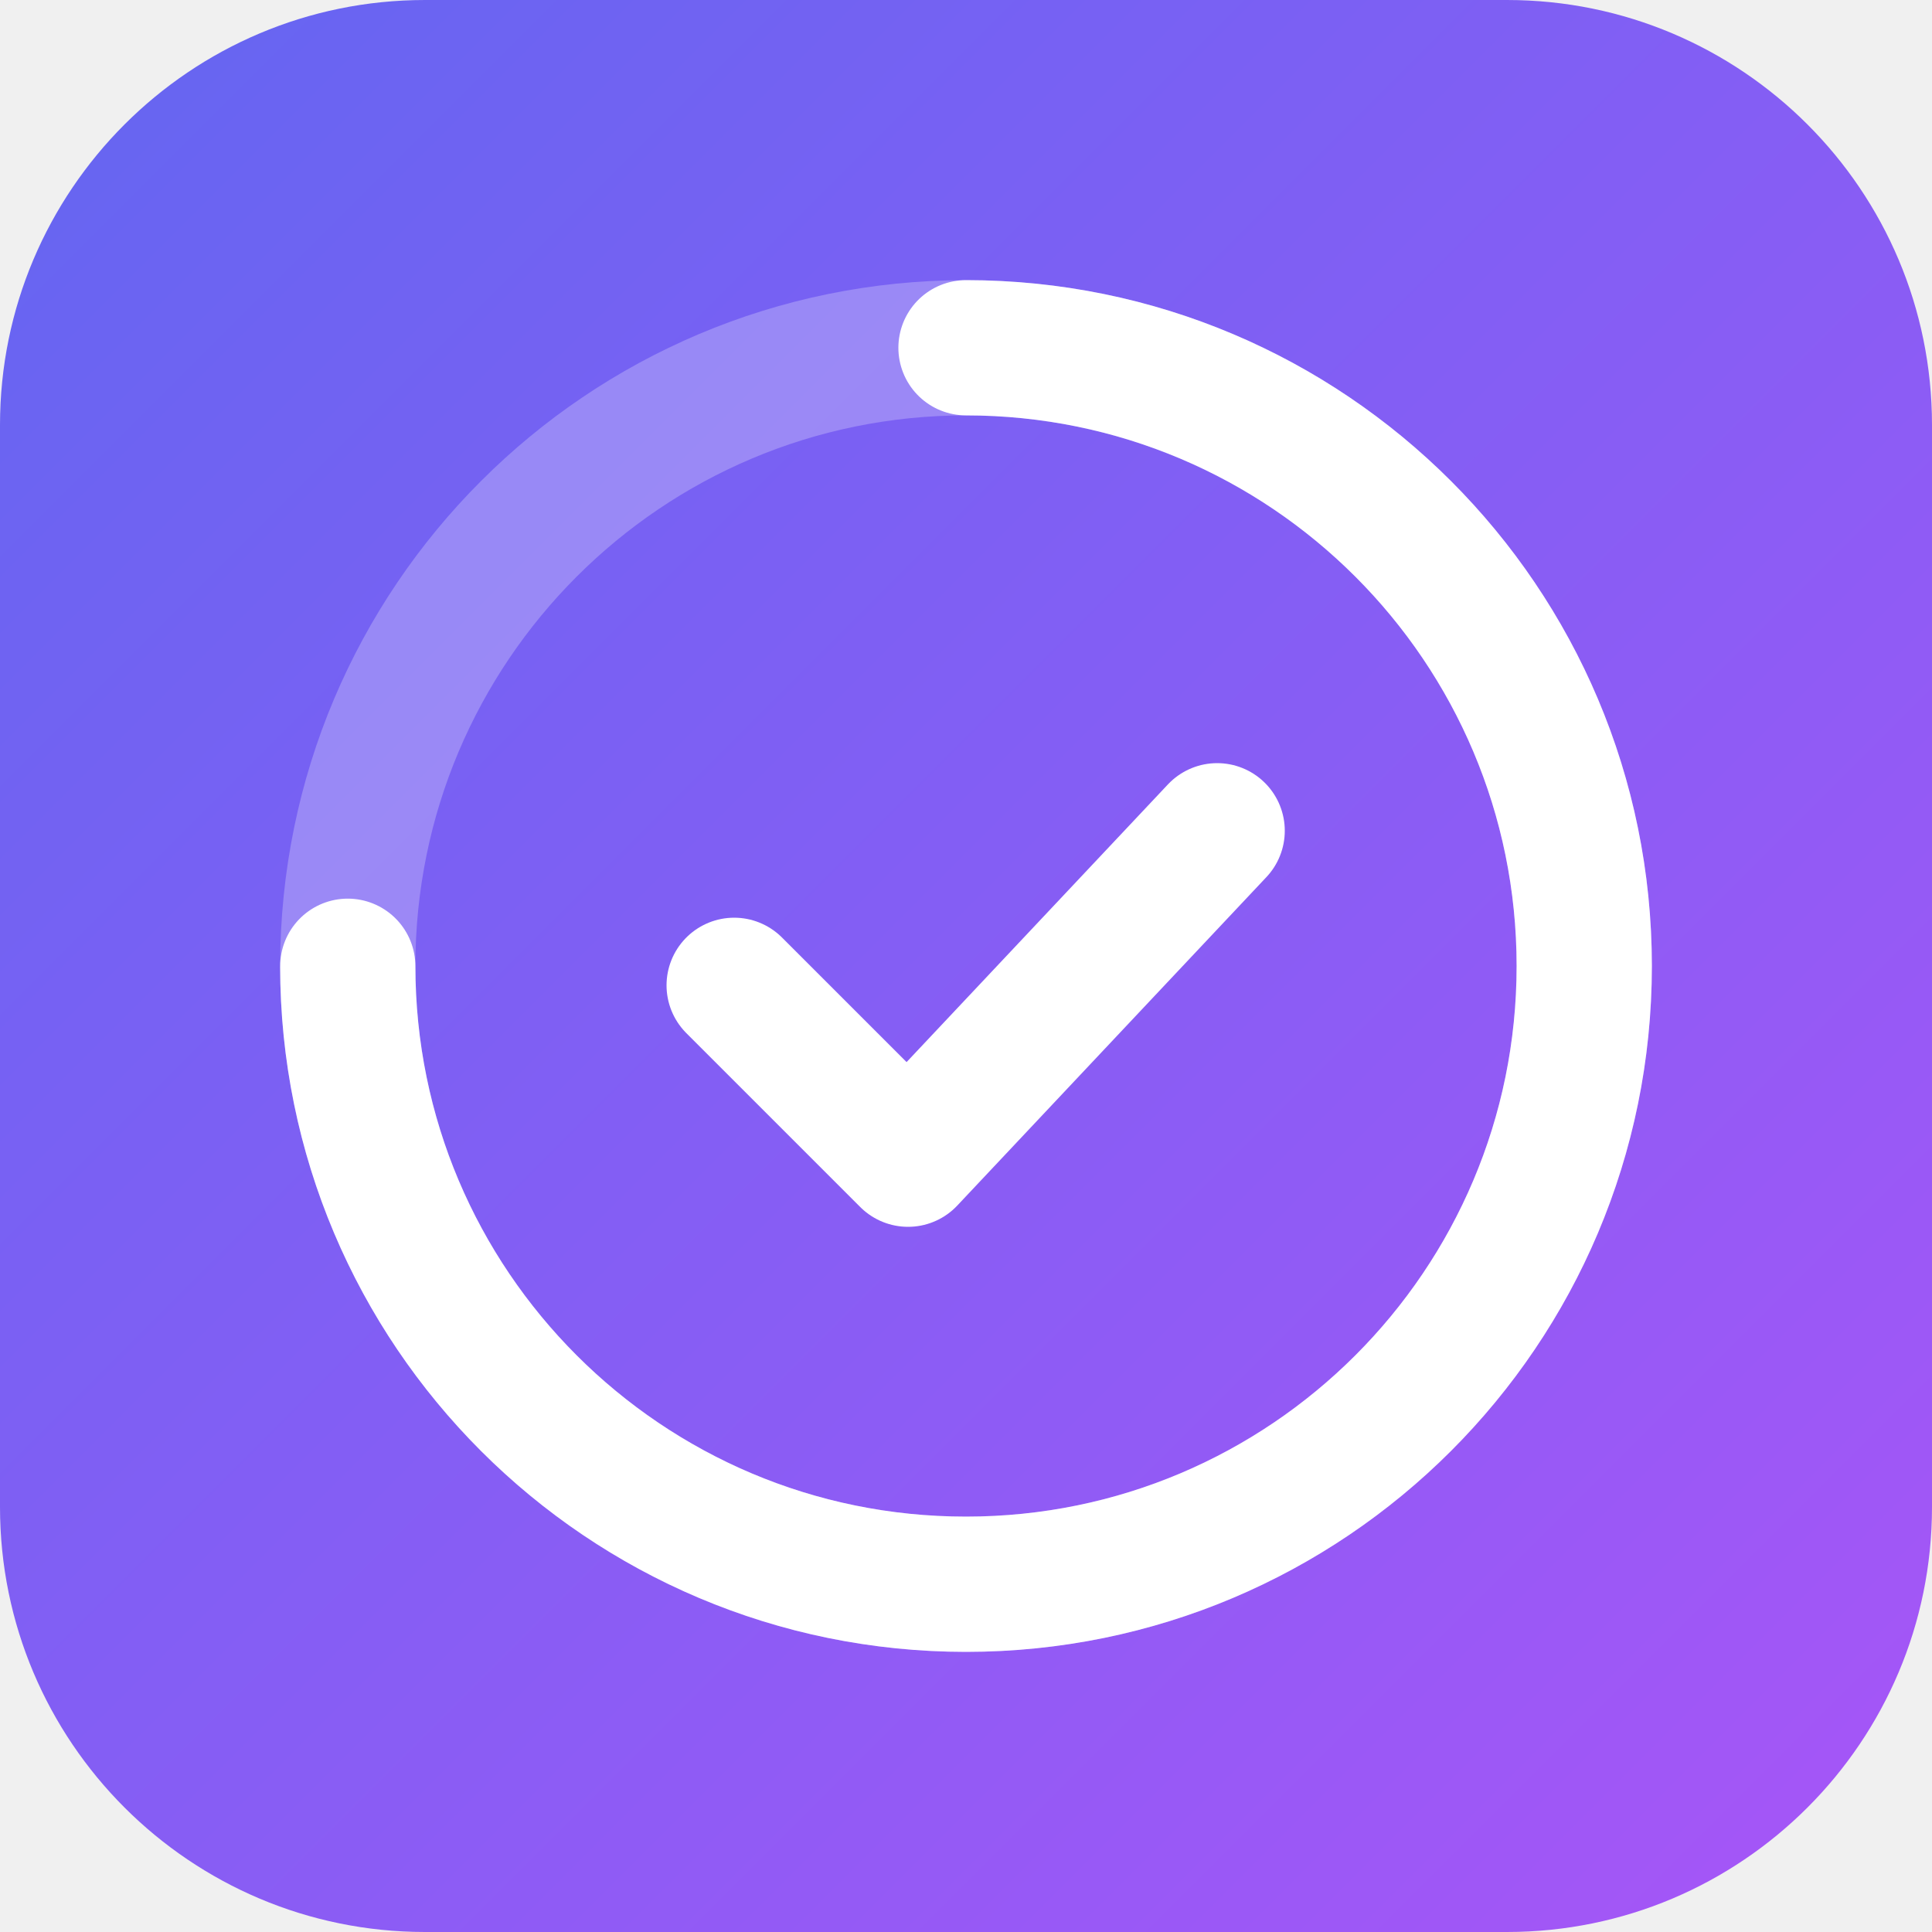
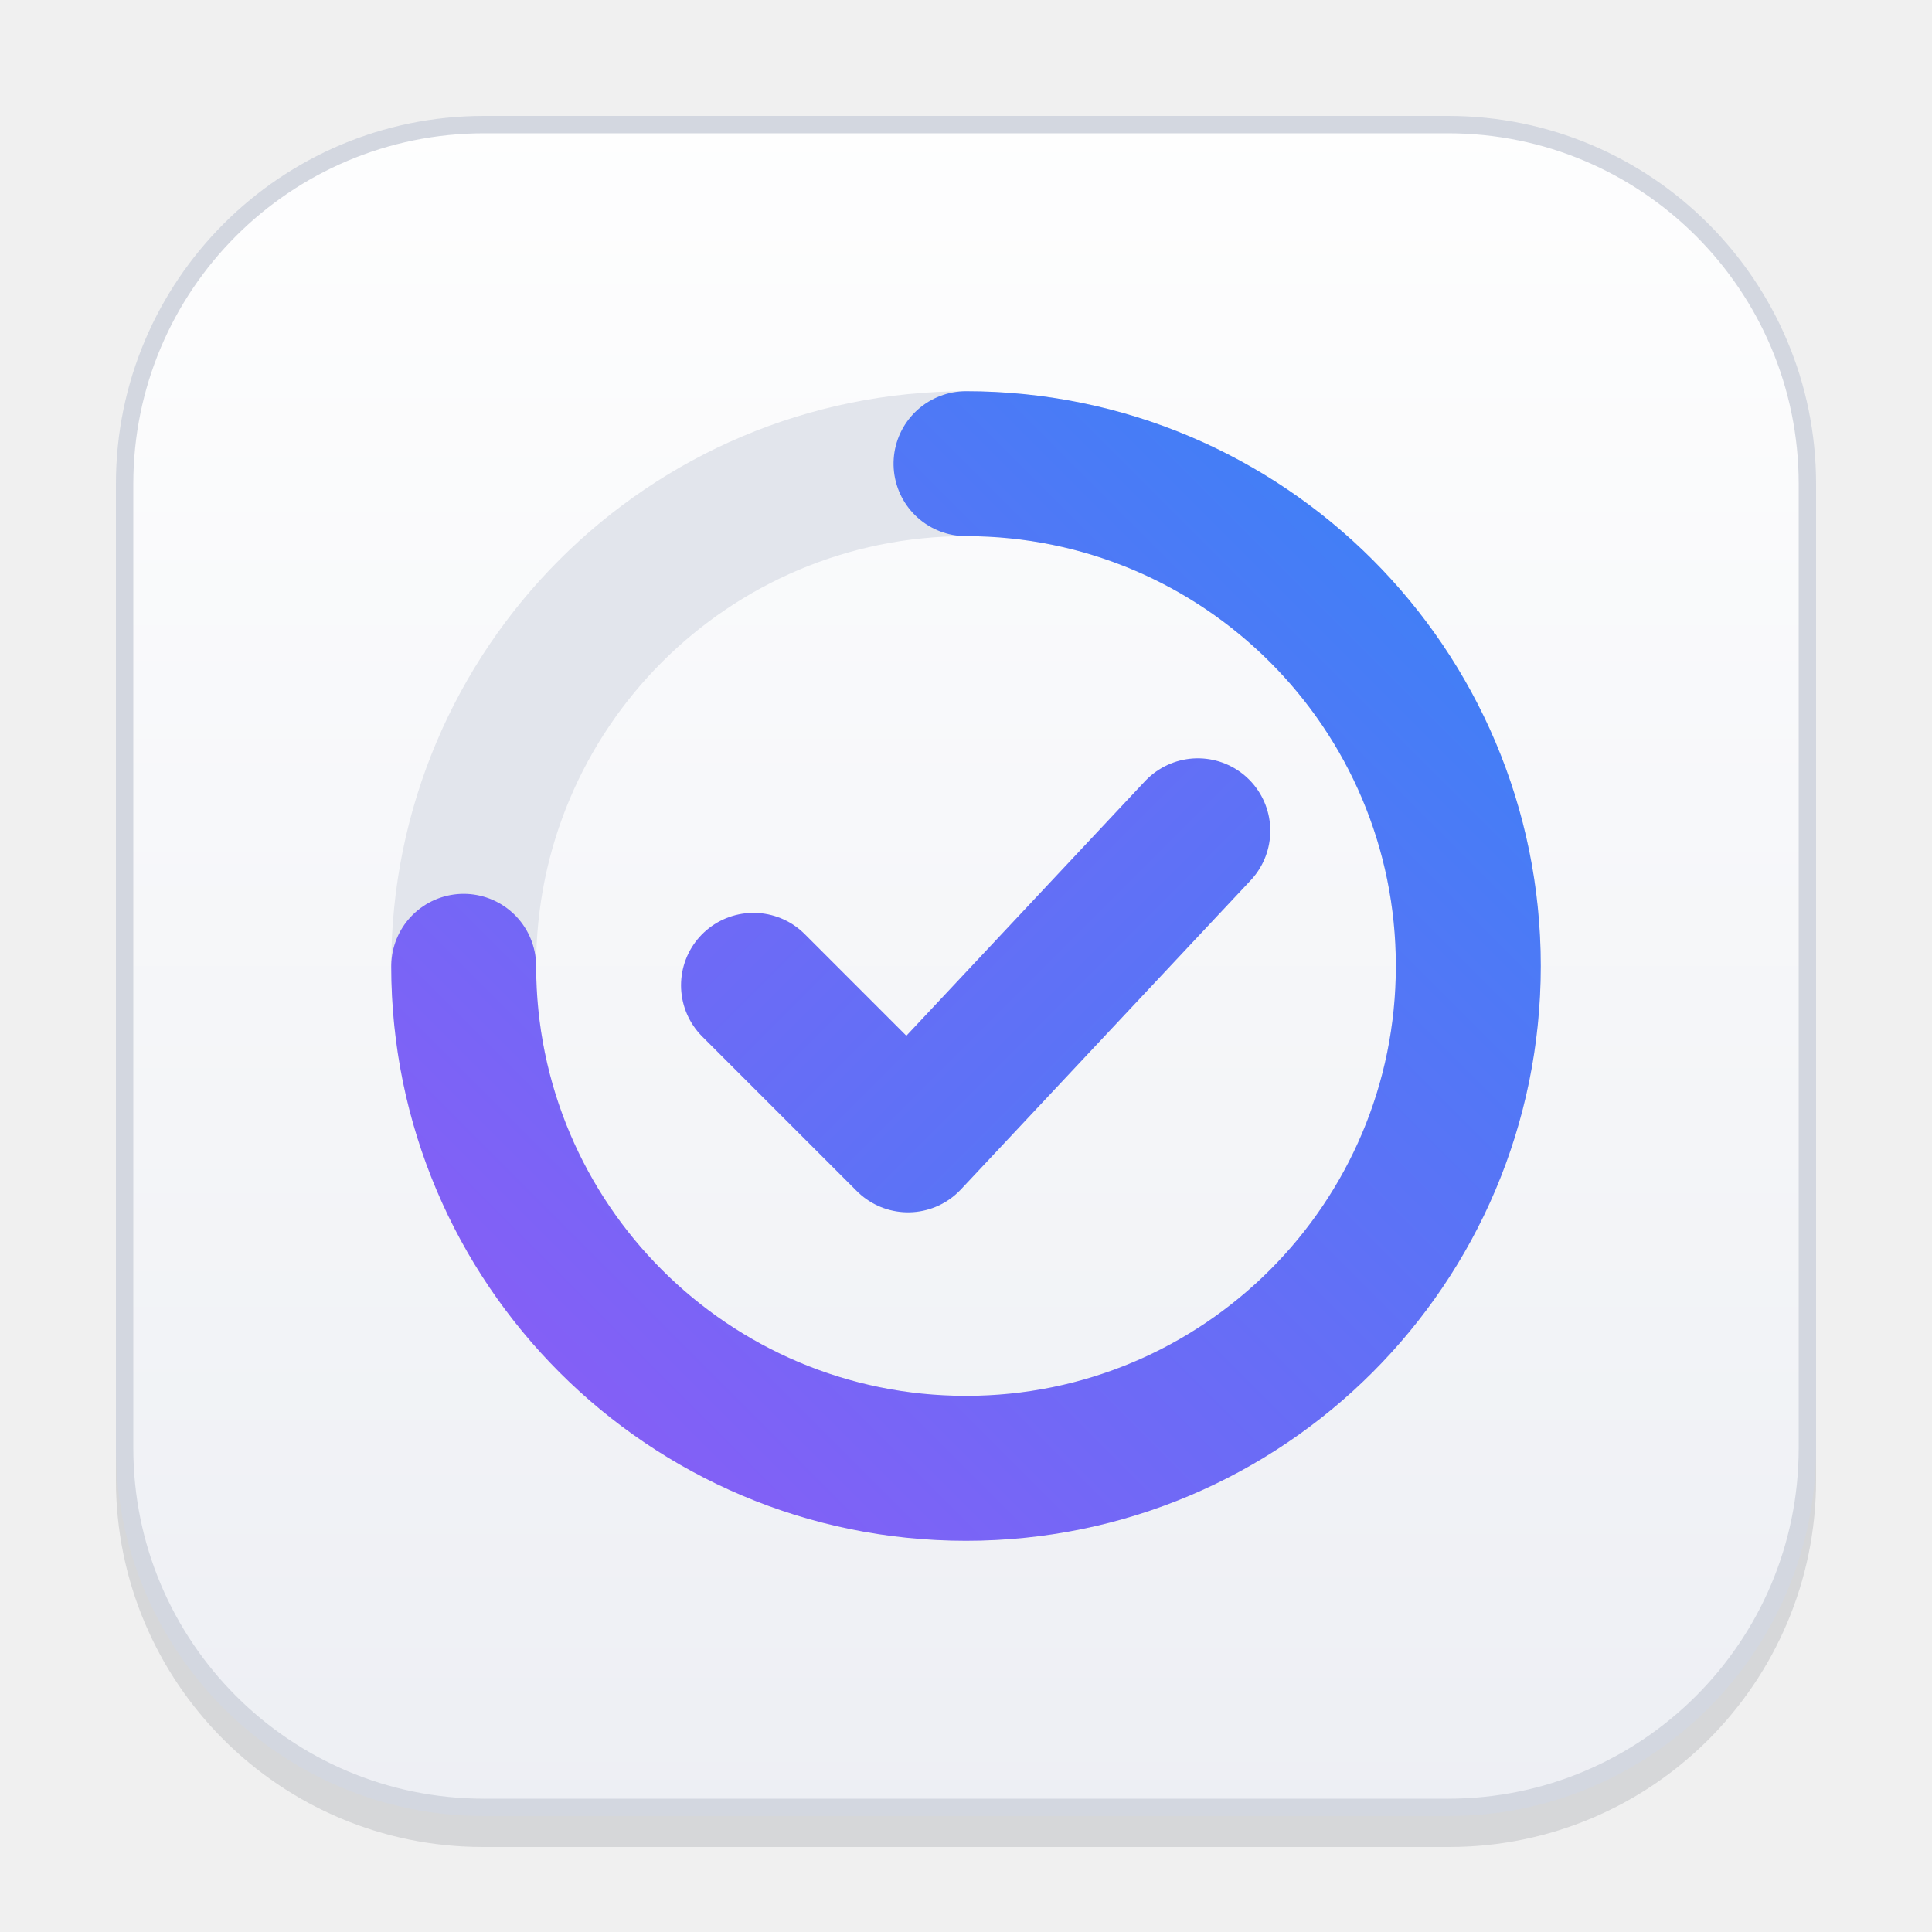
<svg xmlns="http://www.w3.org/2000/svg" viewBox="0 0 100 100">
  <defs>
-     <linearGradient id="g" x1="0" y1="0" x2="1" y2="1">
-       <stop offset="0" stop-color="#6366f1" />
-       <stop offset="1" stop-color="#a855f7" />
+     <linearGradient id="body" x1="0" y1="0" x2="0" y2="100" gradientUnits="userSpaceOnUse">
+       <stop offset="0" stop-color="#ffffff" />
+       <stop offset="1" stop-color="#eceef3" />
+     </linearGradient>
+     <linearGradient id="accent" x1="24" y1="24" x2="76" y2="76" gradientUnits="userSpaceOnUse">
+       <stop offset="0" stop-color="#8b5cf6" />
+       <stop offset="1" stop-color="#3b82f6" />
    </linearGradient>
  </defs>
-   <rect width="100" height="100" rx="22" fill="url(#g)" />
-   <circle cx="50" cy="50" r="32" fill="none" stroke="#fff" stroke-opacity=".25" stroke-width="7" />
-   <circle cx="50" cy="50" r="32" fill="none" stroke="#fff" stroke-width="7" stroke-linecap="round" stroke-dasharray="150.8 201.06" transform="rotate(-90 50 50)" />
-   <path d="M38 51l9 9 16-17" fill="none" stroke="#fff" stroke-width="7" stroke-linecap="round" stroke-linejoin="round" />
+   <rect x="6" y="7.6" width="88" height="88" rx="19" fill="#141828" opacity=".12" />
+   <rect x="6.45" y="6.45" width="87.1" height="87.1" rx="18.6" fill="url(#body)" stroke="#d3d7e0" stroke-width=".9" />
+   <circle cx="50" cy="50" r="26" fill="none" stroke="#e2e5ec" stroke-width="7.5" />
+   <circle cx="50" cy="50" r="26" fill="none" stroke="url(#accent)" stroke-width="7.5" stroke-linecap="round" stroke-dasharray="122.52 163.36" transform="rotate(-90 50 50)" />
+   <path d="M39 51l8 8 15-16" fill="none" stroke="url(#accent)" stroke-width="7.5" stroke-linecap="round" stroke-linejoin="round" />
</svg>
